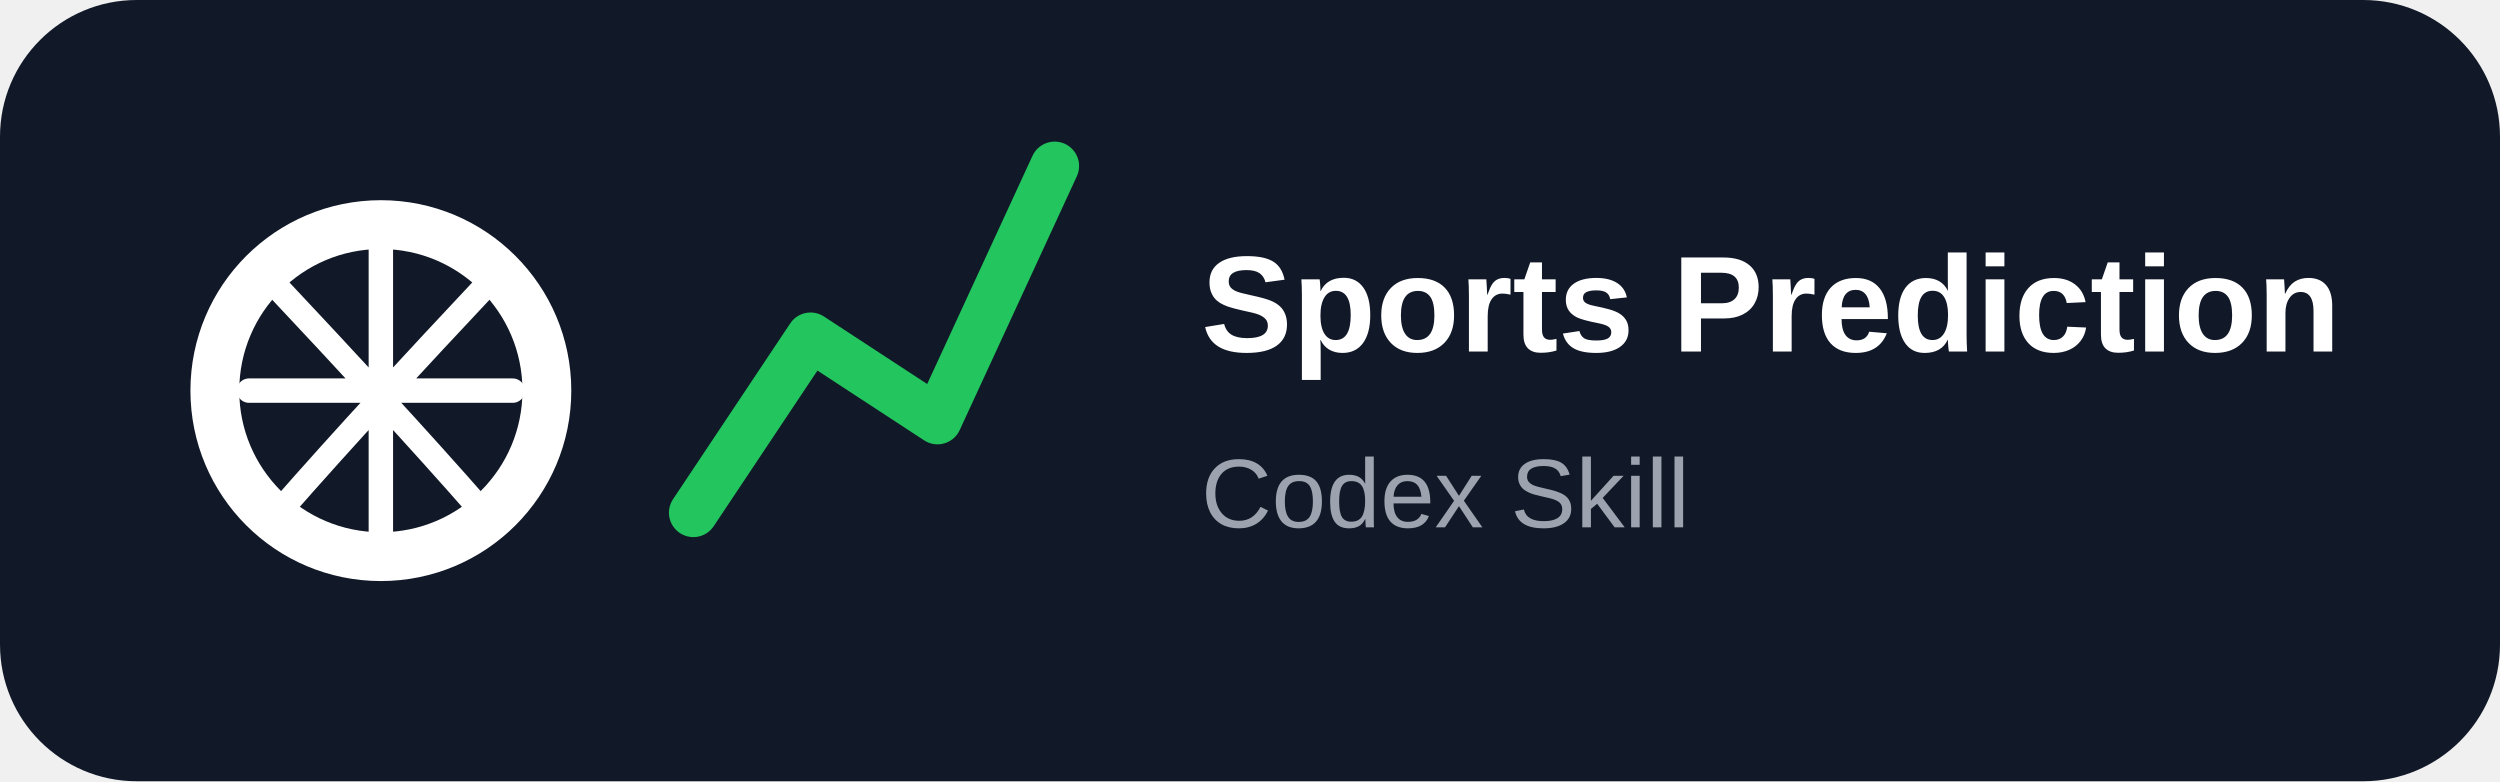
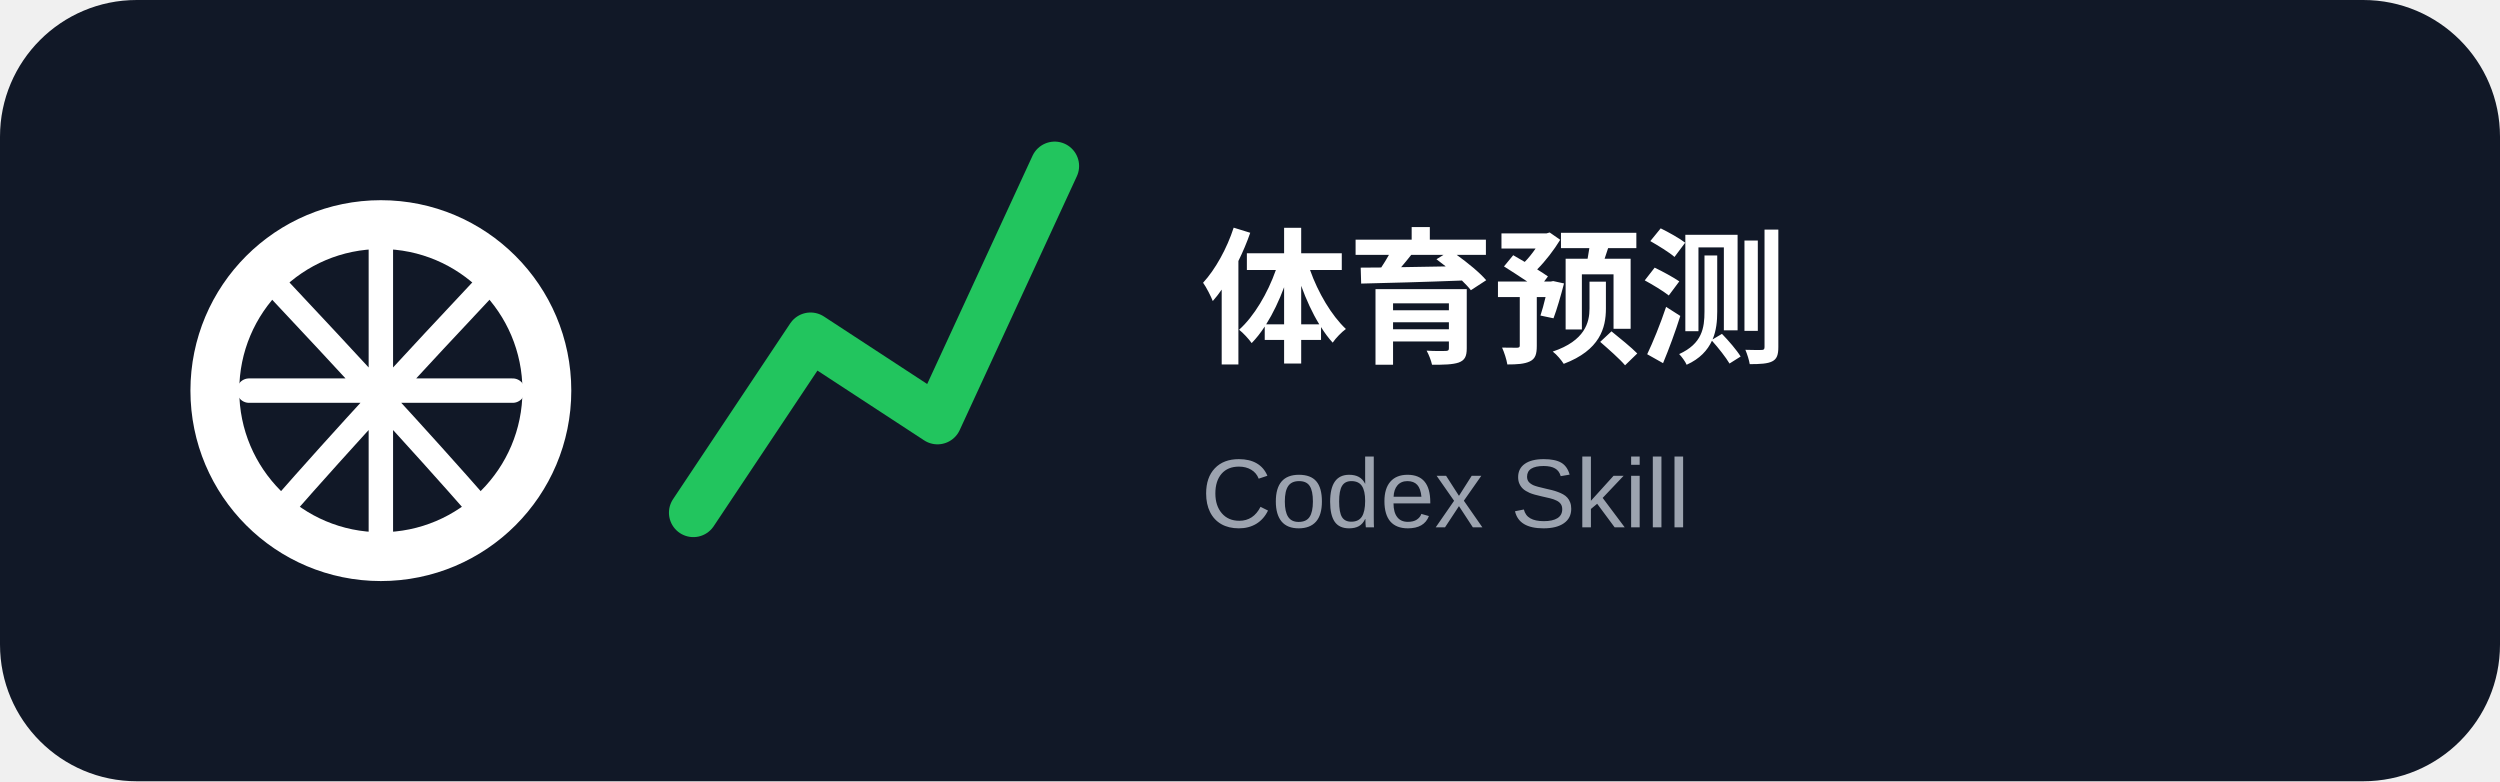
- <svg xmlns="http://www.w3.org/2000/svg" viewBox="0 0 512 160" role="img" aria-label="Sports Prediction Codex Skill">
+ <svg xmlns="http://www.w3.org/2000/svg" viewBox="0 0 512 160" role="img" aria-label="体育预测 Codex Skill">
  <rect width="512" height="160" rx="28" fill="#111827" />
  <circle cx="78" cy="80" r="34" fill="none" stroke="#ffffff" stroke-width="10" />
  <path d="M51 80h54M78 46v68M56 58c15 16 29 31 43 47M100 58c-15 16-29 31-43 47" stroke="#ffffff" stroke-width="5" stroke-linecap="round" />
  <path d="M142 105l24-36 26 17 24-52" fill="none" stroke="#22c55e" stroke-width="10" stroke-linecap="round" stroke-linejoin="round" />
-   <text x="246" y="72" fill="#ffffff" font-size="28" font-family="Arial, sans-serif" font-weight="700">Sports Prediction</text>
+   <text x="246" y="72" fill="#ffffff" font-size="30" font-family="Arial, sans-serif" font-weight="700">体育预测</text>
  <text x="246" y="108" fill="#9ca3af" font-size="20" font-family="Arial, sans-serif">Codex Skill</text>
</svg>
